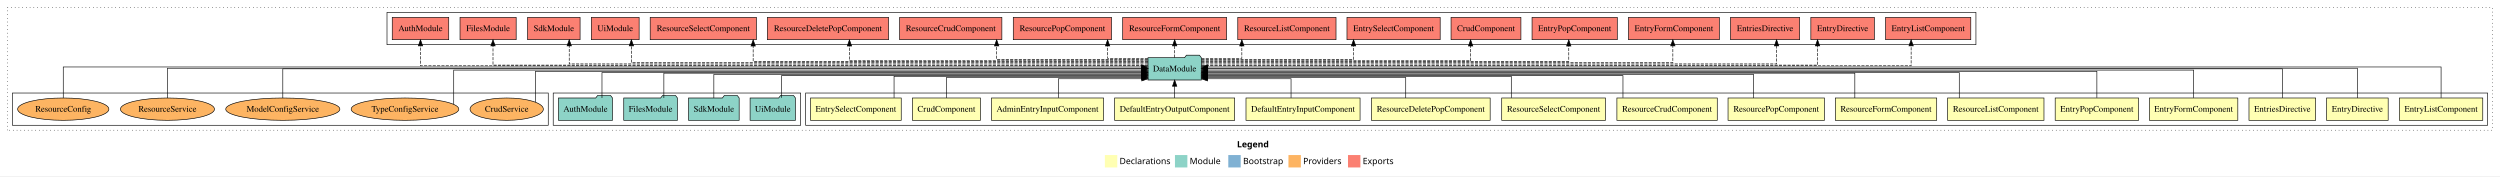
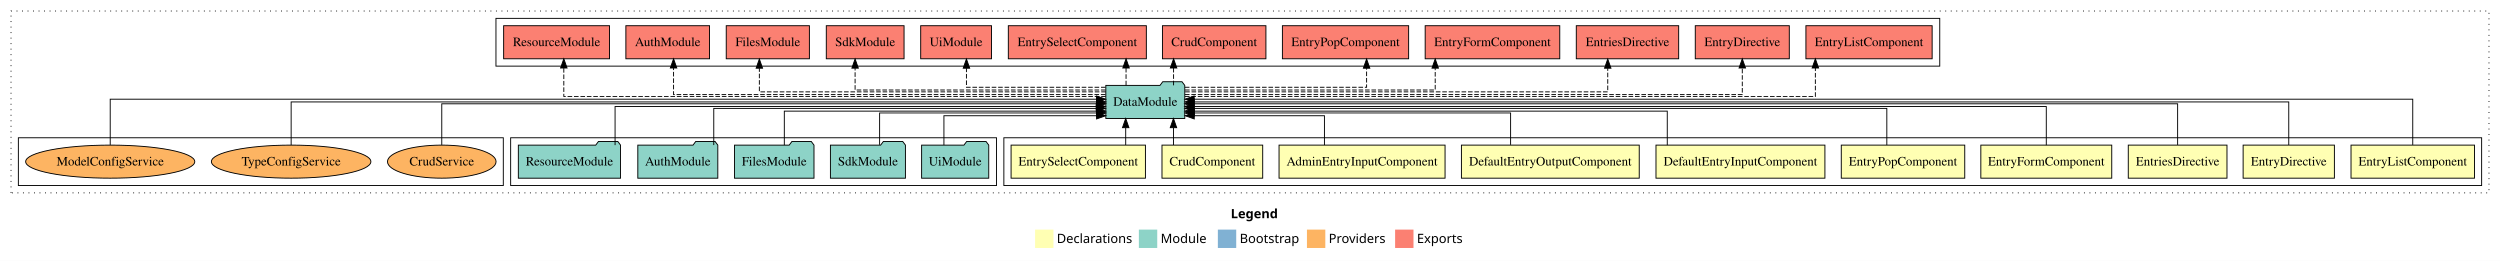
- <svg xmlns="http://www.w3.org/2000/svg" width="4031pt" height="284pt" viewBox="0.00 0.00 4031.00 284.00">
+ <svg xmlns="http://www.w3.org/2000/svg" width="2722pt" height="284pt" viewBox="0.00 0.00 2722.00 284.00">
  <g id="graph0" class="graph" transform="scale(1 1) rotate(0) translate(4 280)">
-     <polygon fill="#ffffff" stroke="transparent" points="-4,4 -4,-280 4027,-280 4027,4 -4,4" />
-     <text text-anchor="start" x="1990.509" y="-42.4" font-family="sans-serif" font-weight="bold" font-size="14.00" fill="#000000">Legend</text>
-     <polygon fill="#ffffb3" stroke="transparent" points="1777.5,-10 1777.5,-30 1797.5,-30 1797.5,-10 1777.5,-10" />
-     <text text-anchor="start" x="1801.129" y="-15.4" font-family="sans-serif" font-size="14.00" fill="#000000">  Declarations</text>
-     <polygon fill="#8dd3c7" stroke="transparent" points="1890.5,-10 1890.5,-30 1910.5,-30 1910.5,-10 1890.5,-10" />
-     <text text-anchor="start" x="1914.225" y="-15.4" font-family="sans-serif" font-size="14.00" fill="#000000">  Module</text>
-     <polygon fill="#80b1d3" stroke="transparent" points="1976.5,-10 1976.5,-30 1996.5,-30 1996.5,-10 1976.5,-10" />
-     <text text-anchor="start" x="2000.281" y="-15.4" font-family="sans-serif" font-size="14.00" fill="#000000">  Bootstrap</text>
-     <polygon fill="#fdb462" stroke="transparent" points="2073.5,-10 2073.5,-30 2093.5,-30 2093.5,-10 2073.5,-10" />
-     <text text-anchor="start" x="2097.173" y="-15.4" font-family="sans-serif" font-size="14.00" fill="#000000">  Providers</text>
-     <polygon fill="#fb8072" stroke="transparent" points="2169.5,-10 2169.5,-30 2189.5,-30 2189.5,-10 2169.5,-10" />
-     <text text-anchor="start" x="2193.226" y="-15.4" font-family="sans-serif" font-size="14.00" fill="#000000">  Exports</text>
+     <polygon fill="#ffffff" stroke="transparent" points="-4,4 -4,-280 2718,-280 2718,4 -4,4" />
+     <text text-anchor="start" x="1336.009" y="-42.4" font-family="sans-serif" font-weight="bold" font-size="14.00" fill="#000000">Legend</text>
+     <polygon fill="#ffffb3" stroke="transparent" points="1123,-10 1123,-30 1143,-30 1143,-10 1123,-10" />
+     <text text-anchor="start" x="1146.629" y="-15.4" font-family="sans-serif" font-size="14.00" fill="#000000">  Declarations</text>
+     <polygon fill="#8dd3c7" stroke="transparent" points="1236,-10 1236,-30 1256,-30 1256,-10 1236,-10" />
+     <text text-anchor="start" x="1259.725" y="-15.4" font-family="sans-serif" font-size="14.00" fill="#000000">  Module</text>
+     <polygon fill="#80b1d3" stroke="transparent" points="1322,-10 1322,-30 1342,-30 1342,-10 1322,-10" />
+     <text text-anchor="start" x="1345.781" y="-15.4" font-family="sans-serif" font-size="14.00" fill="#000000">  Bootstrap</text>
+     <polygon fill="#fdb462" stroke="transparent" points="1419,-10 1419,-30 1439,-30 1439,-10 1419,-10" />
+     <text text-anchor="start" x="1442.673" y="-15.4" font-family="sans-serif" font-size="14.00" fill="#000000">  Providers</text>
+     <polygon fill="#fb8072" stroke="transparent" points="1515,-10 1515,-30 1535,-30 1535,-10 1515,-10" />
+     <text text-anchor="start" x="1538.726" y="-15.4" font-family="sans-serif" font-size="14.00" fill="#000000">  Exports</text>
    <g id="clust1" class="cluster">
-       <polygon fill="none" stroke="#000000" stroke-dasharray="1,5" points="8,-70 8,-268 4015,-268 4015,-70 8,-70" />
+       <polygon fill="none" stroke="#000000" stroke-dasharray="1,5" points="8,-70 8,-268 2706,-268 2706,-70 8,-70" />
    </g>
    <g id="clust2" class="cluster">
-       <polygon fill="none" stroke="#000000" points="1295,-78 1295,-130 4007,-130 4007,-78 1295,-78" />
-     </g>
-     <g id="clust19" class="cluster">
-       <polygon fill="none" stroke="#000000" points="888,-78 888,-130 1287,-130 1287,-78 888,-78" />
-     </g>
-     <g id="clust20" class="cluster">
-       <polygon fill="none" stroke="#000000" points="620,-208 620,-260 3182,-260 3182,-208 620,-208" />
-     </g>
-     <g id="clust22" class="cluster">
-       <polygon fill="none" stroke="#000000" points="16,-78 16,-130 880,-130 880,-78 16,-78" />
+       <polygon fill="none" stroke="#000000" points="1089,-78 1089,-130 2698,-130 2698,-78 1089,-78" />
+     </g>
+     <g id="clust13" class="cluster">
+       <polygon fill="none" stroke="#000000" points="552,-78 552,-130 1081,-130 1081,-78 552,-78" />
+     </g>
+     <g id="clust14" class="cluster">
+       <polygon fill="none" stroke="#000000" points="536,-208 536,-260 2108,-260 2108,-208 536,-208" />
+     </g>
+     <g id="clust16" class="cluster">
+       <polygon fill="none" stroke="#000000" points="16,-78 16,-130 544,-130 544,-78 16,-78" />
    </g>
    <g id="node1" class="node">
-       <polygon fill="#ffffb3" stroke="#000000" points="3999.215,-122 3864.785,-122 3864.785,-86 3999.215,-86 3999.215,-122" />
-       <text text-anchor="middle" x="3932" y="-99.8" font-family="Times,serif" font-size="14.00" fill="#000000">EntryListComponent</text>
+       <polygon fill="#ffffb3" stroke="#000000" points="2690.215,-122 2555.785,-122 2555.785,-86 2690.215,-86 2690.215,-122" />
+       <text text-anchor="middle" x="2623" y="-99.8" font-family="Times,serif" font-size="14.00" fill="#000000">EntryListComponent</text>
+     </g>
+     <g id="node11" class="node">
+       <polygon fill="#8dd3c7" stroke="#000000" points="1285.976,-187 1282.976,-191 1261.976,-191 1258.976,-187 1200.024,-187 1200.024,-151 1285.976,-151 1285.976,-187" />
+       <text text-anchor="middle" x="1243" y="-164.8" font-family="Times,serif" font-size="14.00" fill="#000000">DataModule</text>
+     </g>
+     <g id="edge1" class="edge">
+       <path fill="none" stroke="#000000" d="M2623,-122.223C2623,-142.365 2623,-172 2623,-172 2623,-172 1296.196,-172 1296.196,-172" />
+       <polygon fill="#000000" stroke="#000000" points="1296.196,-168.5 1286.196,-172 1296.196,-175.5 1296.196,-168.5" />
+     </g>
+     <g id="node2" class="node">
+       <polygon fill="#ffffb3" stroke="#000000" points="2537.687,-122 2438.313,-122 2438.313,-86 2537.687,-86 2537.687,-122" />
+       <text text-anchor="middle" x="2488" y="-99.8" font-family="Times,serif" font-size="14.00" fill="#000000">EntryDirective</text>
+     </g>
+     <g id="edge2" class="edge">
+       <path fill="none" stroke="#000000" d="M2488,-122.106C2488,-141.339 2488,-169 2488,-169 2488,-169 1296.217,-169 1296.217,-169" />
+       <polygon fill="#000000" stroke="#000000" points="1296.217,-165.5 1286.217,-169 1296.217,-172.5 1296.217,-165.5" />
+     </g>
+     <g id="node3" class="node">
+       <polygon fill="#ffffb3" stroke="#000000" points="2420.737,-122 2313.263,-122 2313.263,-86 2420.737,-86 2420.737,-122" />
+       <text text-anchor="middle" x="2367" y="-99.8" font-family="Times,serif" font-size="14.00" fill="#000000">EntriesDirective</text>
+     </g>
+     <g id="edge3" class="edge">
+       <path fill="none" stroke="#000000" d="M2367,-122.222C2367,-140.828 2367,-167 2367,-167 2367,-167 1296.031,-167 1296.031,-167" />
+       <polygon fill="#000000" stroke="#000000" points="1296.031,-163.5 1286.031,-167 1296.031,-170.5 1296.031,-163.5" />
+     </g>
+     <g id="node4" class="node">
+       <polygon fill="#ffffb3" stroke="#000000" points="2295.27,-122 2152.73,-122 2152.73,-86 2295.27,-86 2295.27,-122" />
+       <text text-anchor="middle" x="2224" y="-99.8" font-family="Times,serif" font-size="14.00" fill="#000000">EntryFormComponent</text>
+     </g>
+     <g id="edge4" class="edge">
+       <path fill="none" stroke="#000000" d="M2224,-122.002C2224,-139.675 2224,-164 2224,-164 2224,-164 1296.1,-164 1296.1,-164" />
+       <polygon fill="#000000" stroke="#000000" points="1296.1,-160.5 1286.1,-164 1296.1,-167.5 1296.1,-160.5" />
+     </g>
+     <g id="node5" class="node">
+       <polygon fill="#ffffb3" stroke="#000000" points="2135.219,-122 2000.781,-122 2000.781,-86 2135.219,-86 2135.219,-122" />
+       <text text-anchor="middle" x="2068" y="-99.8" font-family="Times,serif" font-size="14.00" fill="#000000">EntryPopComponent</text>
+     </g>
+     <g id="edge5" class="edge">
+       <path fill="none" stroke="#000000" d="M2050.374,-122.034C2050.374,-139.06 2050.374,-162 2050.374,-162 2050.374,-162 1296.122,-162 1296.122,-162" />
+       <polygon fill="#000000" stroke="#000000" points="1296.122,-158.5 1286.122,-162 1296.122,-165.5 1296.122,-158.5" />
+     </g>
+     <g id="node6" class="node">
+       <polygon fill="#ffffb3" stroke="#000000" points="1982.965,-122 1799.035,-122 1799.035,-86 1982.965,-86 1982.965,-122" />
+       <text text-anchor="middle" x="1891" y="-99.8" font-family="Times,serif" font-size="14.00" fill="#000000">DefaultEntryInputComponent</text>
+     </g>
+     <g id="edge6" class="edge">
+       <path fill="none" stroke="#000000" d="M1811.318,-122.009C1811.318,-138.049 1811.318,-159 1811.318,-159 1811.318,-159 1296.183,-159 1296.183,-159" />
+       <polygon fill="#000000" stroke="#000000" points="1296.183,-155.5 1286.183,-159 1296.183,-162.5 1296.183,-155.5" />
+     </g>
+     <g id="node7" class="node">
+       <polygon fill="#ffffb3" stroke="#000000" points="1780.802,-122 1587.198,-122 1587.198,-86 1780.802,-86 1780.802,-122" />
+       <text text-anchor="middle" x="1684" y="-99.8" font-family="Times,serif" font-size="14.00" fill="#000000">DefaultEntryOutputComponent</text>
+     </g>
+     <g id="edge7" class="edge">
+       <path fill="none" stroke="#000000" d="M1640.742,-122.24C1640.742,-137.571 1640.742,-157 1640.742,-157 1640.742,-157 1296.322,-157 1296.322,-157" />
+       <polygon fill="#000000" stroke="#000000" points="1296.323,-153.5 1286.322,-157 1296.322,-160.5 1296.323,-153.5" />
+     </g>
+     <g id="node8" class="node">
+       <polygon fill="#ffffb3" stroke="#000000" points="1569.375,-122 1388.625,-122 1388.625,-86 1569.375,-86 1569.375,-122" />
+       <text text-anchor="middle" x="1479" y="-99.8" font-family="Times,serif" font-size="14.00" fill="#000000">AdminEntryInputComponent</text>
+     </g>
+     <g id="edge8" class="edge">
+       <path fill="none" stroke="#000000" d="M1438.047,-122.051C1438.047,-136.373 1438.047,-154 1438.047,-154 1438.047,-154 1296.287,-154 1296.287,-154" />
+       <polygon fill="#000000" stroke="#000000" points="1296.287,-150.5 1286.287,-154 1296.287,-157.5 1296.287,-150.5" />
+     </g>
+     <g id="node9" class="node">
+       <polygon fill="#ffffb3" stroke="#000000" points="1370.83,-122 1261.17,-122 1261.17,-86 1370.83,-86 1370.83,-122" />
+       <text text-anchor="middle" x="1316" y="-99.8" font-family="Times,serif" font-size="14.00" fill="#000000">CrudComponent</text>
+     </g>
+     <g id="edge9" class="edge">
+       <path fill="none" stroke="#000000" d="M1273.662,-122.106C1273.662,-122.106 1273.662,-140.991 1273.662,-140.991" />
+       <polygon fill="#000000" stroke="#000000" points="1270.162,-140.991 1273.662,-150.991 1277.162,-140.991 1270.162,-140.991" />
+     </g>
+     <g id="node10" class="node">
+       <polygon fill="#ffffb3" stroke="#000000" points="1243.144,-122 1096.856,-122 1096.856,-86 1243.144,-86 1243.144,-122" />
+       <text text-anchor="middle" x="1170" y="-99.8" font-family="Times,serif" font-size="14.00" fill="#000000">EntrySelectComponent</text>
+     </g>
+     <g id="edge10" class="edge">
+       <path fill="none" stroke="#000000" d="M1221.667,-122.106C1221.667,-122.106 1221.667,-140.991 1221.667,-140.991" />
+       <polygon fill="#000000" stroke="#000000" points="1218.167,-140.991 1221.667,-150.991 1225.167,-140.991 1218.167,-140.991" />
    </g>
    <g id="node17" class="node">
-       <polygon fill="#8dd3c7" stroke="#000000" points="1932.976,-187 1929.976,-191 1908.976,-191 1905.976,-187 1847.024,-187 1847.024,-151 1932.976,-151 1932.976,-187" />
-       <text text-anchor="middle" x="1890" y="-164.8" font-family="Times,serif" font-size="14.00" fill="#000000">DataModule</text>
-     </g>
-     <g id="edge1" class="edge">
-       <path fill="none" stroke="#000000" d="M3932,-122.223C3932,-142.365 3932,-172 3932,-172 3932,-172 1943.121,-172 1943.121,-172" />
-       <polygon fill="#000000" stroke="#000000" points="1943.121,-168.5 1933.121,-172 1943.121,-175.5 1943.121,-168.5" />
-     </g>
-     <g id="node2" class="node">
-       <polygon fill="#ffffb3" stroke="#000000" points="3846.687,-122 3747.313,-122 3747.313,-86 3846.687,-86 3846.687,-122" />
-       <text text-anchor="middle" x="3797" y="-99.8" font-family="Times,serif" font-size="14.00" fill="#000000">EntryDirective</text>
-     </g>
-     <g id="edge2" class="edge">
-       <path fill="none" stroke="#000000" d="M3797,-122.035C3797,-141.576 3797,-170 3797,-170 3797,-170 1943.413,-170 1943.413,-170" />
-       <polygon fill="#000000" stroke="#000000" points="1943.413,-166.5 1933.413,-170 1943.413,-173.5 1943.413,-166.5" />
-     </g>
-     <g id="node3" class="node">
-       <polygon fill="#ffffb3" stroke="#000000" points="3729.737,-122 3622.263,-122 3622.263,-86 3729.737,-86 3729.737,-122" />
-       <text text-anchor="middle" x="3676" y="-99.8" font-family="Times,serif" font-size="14.00" fill="#000000">EntriesDirective</text>
-     </g>
-     <g id="edge3" class="edge">
-       <path fill="none" stroke="#000000" d="M3676,-122.106C3676,-141.339 3676,-169 3676,-169 3676,-169 1943.264,-169 1943.264,-169" />
-       <polygon fill="#000000" stroke="#000000" points="1943.264,-165.5 1933.264,-169 1943.264,-172.5 1943.264,-165.5" />
-     </g>
-     <g id="node4" class="node">
-       <polygon fill="#ffffb3" stroke="#000000" points="3604.27,-122 3461.73,-122 3461.73,-86 3604.27,-86 3604.27,-122" />
-       <text text-anchor="middle" x="3533" y="-99.8" font-family="Times,serif" font-size="14.00" fill="#000000">EntryFormComponent</text>
-     </g>
-     <g id="edge4" class="edge">
-       <path fill="none" stroke="#000000" d="M3533,-122.222C3533,-140.828 3533,-167 3533,-167 3533,-167 1943.102,-167 1943.102,-167" />
-       <polygon fill="#000000" stroke="#000000" points="1943.102,-163.5 1933.102,-167 1943.102,-170.5 1943.102,-163.5" />
-     </g>
-     <g id="node5" class="node">
-       <polygon fill="#ffffb3" stroke="#000000" points="3444.219,-122 3309.781,-122 3309.781,-86 3444.219,-86 3444.219,-122" />
-       <text text-anchor="middle" x="3377" y="-99.8" font-family="Times,serif" font-size="14.00" fill="#000000">EntryPopComponent</text>
-     </g>
-     <g id="edge5" class="edge">
-       <path fill="none" stroke="#000000" d="M3377,-122.302C3377,-140.27 3377,-165 3377,-165 3377,-165 1943.298,-165 1943.298,-165" />
-       <polygon fill="#000000" stroke="#000000" points="1943.298,-161.5 1933.298,-165 1943.298,-168.5 1943.298,-161.5" />
-     </g>
-     <g id="node6" class="node">
-       <polygon fill="#ffffb3" stroke="#000000" points="3291.697,-122 3136.303,-122 3136.303,-86 3291.697,-86 3291.697,-122" />
-       <text text-anchor="middle" x="3214" y="-99.8" font-family="Times,serif" font-size="14.00" fill="#000000">ResourceListComponent</text>
-     </g>
-     <g id="edge6" class="edge">
-       <path fill="none" stroke="#000000" d="M3155.13,-122.022C3155.13,-139.373 3155.13,-163 3155.13,-163 3155.13,-163 1943.183,-163 1943.183,-163" />
-       <polygon fill="#000000" stroke="#000000" points="1943.183,-159.5 1933.183,-163 1943.183,-166.5 1943.183,-159.5" />
-     </g>
-     <g id="node7" class="node">
-       <polygon fill="#ffffb3" stroke="#000000" points="3118.752,-122 2955.248,-122 2955.248,-86 3118.752,-86 3118.752,-122" />
-       <text text-anchor="middle" x="3037" y="-99.8" font-family="Times,serif" font-size="14.00" fill="#000000">ResourceFormComponent</text>
-     </g>
-     <g id="edge7" class="edge">
-       <path fill="none" stroke="#000000" d="M2986.734,-122.034C2986.734,-139.06 2986.734,-162 2986.734,-162 2986.734,-162 1942.993,-162 1942.993,-162" />
-       <polygon fill="#000000" stroke="#000000" points="1942.993,-158.5 1932.993,-162 1942.993,-165.5 1942.993,-158.5" />
-     </g>
-     <g id="node8" class="node">
-       <polygon fill="#ffffb3" stroke="#000000" points="2937.701,-122 2782.299,-122 2782.299,-86 2937.701,-86 2937.701,-122" />
-       <text text-anchor="middle" x="2860" y="-99.8" font-family="Times,serif" font-size="14.00" fill="#000000">ResourcePopComponent</text>
-     </g>
-     <g id="edge8" class="edge">
-       <path fill="none" stroke="#000000" d="M2823.461,-122.027C2823.461,-138.398 2823.461,-160 2823.461,-160 2823.461,-160 1943.151,-160 1943.151,-160" />
-       <polygon fill="#000000" stroke="#000000" points="1943.151,-156.5 1933.151,-160 1943.151,-163.5 1943.151,-156.5" />
-     </g>
-     <g id="node9" class="node">
-       <polygon fill="#ffffb3" stroke="#000000" points="2764.916,-122 2603.084,-122 2603.084,-86 2764.916,-86 2764.916,-122" />
-       <text text-anchor="middle" x="2684" y="-99.8" font-family="Times,serif" font-size="14.00" fill="#000000">ResourceCrudComponent</text>
-     </g>
-     <g id="edge9" class="edge">
-       <path fill="none" stroke="#000000" d="M2612.862,-122.282C2612.862,-137.948 2612.862,-158 2612.862,-158 2612.862,-158 1943.053,-158 1943.053,-158" />
-       <polygon fill="#000000" stroke="#000000" points="1943.054,-154.5 1933.053,-158 1943.053,-161.5 1943.054,-154.5" />
-     </g>
-     <g id="node10" class="node">
-       <polygon fill="#ffffb3" stroke="#000000" points="2584.626,-122 2417.374,-122 2417.374,-86 2584.626,-86 2584.626,-122" />
-       <text text-anchor="middle" x="2501" y="-99.8" font-family="Times,serif" font-size="14.00" fill="#000000">ResourceSelectComponent</text>
-     </g>
-     <g id="edge10" class="edge">
-       <path fill="none" stroke="#000000" d="M2432.801,-122.24C2432.801,-137.571 2432.801,-157 2432.801,-157 2432.801,-157 1943.046,-157 1943.046,-157" />
-       <polygon fill="#000000" stroke="#000000" points="1943.046,-153.5 1933.046,-157 1943.046,-160.5 1943.046,-153.5" />
-     </g>
-     <g id="node11" class="node">
-       <polygon fill="#ffffb3" stroke="#000000" points="2398.732,-122 2207.268,-122 2207.268,-86 2398.732,-86 2398.732,-122" />
-       <text text-anchor="middle" x="2303" y="-99.8" font-family="Times,serif" font-size="14.00" fill="#000000">ResourceDeletePopComponent</text>
+       <polygon fill="#fb8072" stroke="#000000" points="2099.715,-252 1962.285,-252 1962.285,-216 2099.715,-216 2099.715,-252" />
+       <text text-anchor="middle" x="2031" y="-229.8" font-family="Times,serif" font-size="14.00" fill="#000000">EntryListComponent </text>
+     </g>
+     <g id="edge16" class="edge">
+       <path fill="none" stroke="#000000" stroke-dasharray="5,2" d="M1286.183,-175C1442.907,-175 1972.563,-175 1972.563,-175 1972.563,-175 1972.563,-205.977 1972.563,-205.977" />
+       <polygon fill="#000000" stroke="#000000" points="1969.063,-205.977 1972.563,-215.977 1976.063,-205.977 1969.063,-205.977" />
+     </g>
+     <g id="node18" class="node">
+       <polygon fill="#fb8072" stroke="#000000" points="1944.187,-252 1841.813,-252 1841.813,-216 1944.187,-216 1944.187,-252" />
+       <text text-anchor="middle" x="1893" y="-229.8" font-family="Times,serif" font-size="14.00" fill="#000000">EntryDirective </text>
+     </g>
+     <g id="edge17" class="edge">
+       <path fill="none" stroke="#000000" stroke-dasharray="5,2" d="M1286.152,-177C1431.326,-177 1893,-177 1893,-177 1893,-177 1893,-205.965 1893,-205.965" />
+       <polygon fill="#000000" stroke="#000000" points="1889.5,-205.965 1893,-215.965 1896.5,-205.965 1889.5,-205.965" />
+     </g>
+     <g id="node19" class="node">
+       <polygon fill="#fb8072" stroke="#000000" points="1823.737,-252 1712.263,-252 1712.263,-216 1823.737,-216 1823.737,-252" />
+       <text text-anchor="middle" x="1768" y="-229.8" font-family="Times,serif" font-size="14.00" fill="#000000">EntriesDirective </text>
+     </g>
+     <g id="edge18" class="edge">
+       <path fill="none" stroke="#000000" stroke-dasharray="5,2" d="M1286.365,-180C1408.5,-180 1746.516,-180 1746.516,-180 1746.516,-180 1746.516,-205.718 1746.516,-205.718" />
+       <polygon fill="#000000" stroke="#000000" points="1743.016,-205.718 1746.516,-215.718 1750.016,-205.718 1743.016,-205.718" />
+     </g>
+     <g id="node20" class="node">
+       <polygon fill="#fb8072" stroke="#000000" points="1694.27,-252 1547.73,-252 1547.73,-216 1694.27,-216 1694.27,-252" />
+       <text text-anchor="middle" x="1621" y="-229.8" font-family="Times,serif" font-size="14.00" fill="#000000">EntryFormComponent </text>
+     </g>
+     <g id="edge19" class="edge">
+       <path fill="none" stroke="#000000" stroke-dasharray="5,2" d="M1286.228,-182C1372.677,-182 1558.651,-182 1558.651,-182 1558.651,-182 1558.651,-205.813 1558.651,-205.813" />
+       <polygon fill="#000000" stroke="#000000" points="1555.151,-205.813 1558.651,-215.813 1562.151,-205.813 1555.151,-205.813" />
+     </g>
+     <g id="node21" class="node">
+       <polygon fill="#fb8072" stroke="#000000" points="1529.719,-252 1392.281,-252 1392.281,-216 1529.719,-216 1529.719,-252" />
+       <text text-anchor="middle" x="1461" y="-229.8" font-family="Times,serif" font-size="14.00" fill="#000000">EntryPopComponent </text>
+     </g>
+     <g id="edge20" class="edge">
+       <path fill="none" stroke="#000000" stroke-dasharray="5,2" d="M1286.078,-185C1355.384,-185 1483.953,-185 1483.953,-185 1483.953,-185 1483.953,-205.754 1483.953,-205.754" />
+       <polygon fill="#000000" stroke="#000000" points="1480.453,-205.754 1483.953,-215.754 1487.453,-205.754 1480.453,-205.754" />
+     </g>
+     <g id="node22" class="node">
+       <polygon fill="#fb8072" stroke="#000000" points="1374.33,-252 1261.67,-252 1261.67,-216 1374.33,-216 1374.33,-252" />
+       <text text-anchor="middle" x="1318" y="-229.8" font-family="Times,serif" font-size="14.00" fill="#000000">CrudComponent </text>
+     </g>
+     <g id="edge21" class="edge">
+       <path fill="none" stroke="#000000" stroke-dasharray="5,2" d="M1273.787,-187.106C1273.787,-187.106 1273.787,-205.991 1273.787,-205.991" />
+       <polygon fill="#000000" stroke="#000000" points="1270.287,-205.991 1273.787,-215.991 1277.287,-205.991 1270.287,-205.991" />
+     </g>
+     <g id="node23" class="node">
+       <polygon fill="#fb8072" stroke="#000000" points="1244.144,-252 1093.856,-252 1093.856,-216 1244.144,-216 1244.144,-252" />
+       <text text-anchor="middle" x="1169" y="-229.8" font-family="Times,serif" font-size="14.00" fill="#000000">EntrySelectComponent </text>
+     </g>
+     <g id="edge22" class="edge">
+       <path fill="none" stroke="#000000" stroke-dasharray="5,2" d="M1222.042,-187.106C1222.042,-187.106 1222.042,-205.991 1222.042,-205.991" />
+       <polygon fill="#000000" stroke="#000000" points="1218.542,-205.991 1222.042,-215.991 1225.542,-205.991 1218.542,-205.991" />
+     </g>
+     <g id="node24" class="node">
+       <polygon fill="#fb8072" stroke="#000000" points="1075.547,-252 998.453,-252 998.453,-216 1075.547,-216 1075.547,-252" />
+       <text text-anchor="middle" x="1037" y="-229.8" font-family="Times,serif" font-size="14.00" fill="#000000">UiModule </text>
+     </g>
+     <g id="edge23" class="edge">
+       <path fill="none" stroke="#000000" stroke-dasharray="5,2" d="M1199.78,-185C1142.408,-185 1048.258,-185 1048.258,-185 1048.258,-185 1048.258,-205.754 1048.258,-205.754" />
+       <polygon fill="#000000" stroke="#000000" points="1044.758,-205.754 1048.258,-215.754 1051.758,-205.754 1044.758,-205.754" />
+     </g>
+     <g id="node25" class="node">
+       <polygon fill="#fb8072" stroke="#000000" points="980.333,-252 895.667,-252 895.667,-216 980.333,-216 980.333,-252" />
+       <text text-anchor="middle" x="938" y="-229.8" font-family="Times,serif" font-size="14.00" fill="#000000">SdkModule </text>
+     </g>
+     <g id="edge24" class="edge">
+       <path fill="none" stroke="#000000" stroke-dasharray="5,2" d="M1199.728,-182C1113.191,-182 927.028,-182 927.028,-182 927.028,-182 927.028,-205.813 927.028,-205.813" />
+       <polygon fill="#000000" stroke="#000000" points="923.528,-205.813 927.028,-215.813 930.528,-205.813 923.528,-205.813" />
+     </g>
+     <g id="node26" class="node">
+       <polygon fill="#fb8072" stroke="#000000" points="877.273,-252 786.727,-252 786.727,-216 877.273,-216 877.273,-252" />
+       <text text-anchor="middle" x="832" y="-229.8" font-family="Times,serif" font-size="14.00" fill="#000000">FilesModule </text>
+     </g>
+     <g id="edge25" class="edge">
+       <path fill="none" stroke="#000000" stroke-dasharray="5,2" d="M1200.005,-180C1092.907,-180 822.788,-180 822.788,-180 822.788,-180 822.788,-205.718 822.788,-205.718" />
+       <polygon fill="#000000" stroke="#000000" points="819.288,-205.718 822.788,-215.718 826.288,-205.718 819.288,-205.718" />
+     </g>
+     <g id="node27" class="node">
+       <polygon fill="#fb8072" stroke="#000000" points="768.547,-252 677.453,-252 677.453,-216 768.547,-216 768.547,-252" />
+       <text text-anchor="middle" x="723" y="-229.8" font-family="Times,serif" font-size="14.00" fill="#000000">AuthModule </text>
+     </g>
+     <g id="edge26" class="edge">
+       <path fill="none" stroke="#000000" stroke-dasharray="5,2" d="M1199.651,-177C1075.823,-177 729.375,-177 729.375,-177 729.375,-177 729.375,-205.965 729.375,-205.965" />
+       <polygon fill="#000000" stroke="#000000" points="725.875,-205.965 729.375,-215.965 732.875,-205.965 725.875,-205.965" />
+     </g>
+     <g id="node28" class="node">
+       <polygon fill="#fb8072" stroke="#000000" points="659.635,-252 544.365,-252 544.365,-216 659.635,-216 659.635,-252" />
+       <text text-anchor="middle" x="602" y="-229.8" font-family="Times,serif" font-size="14.00" fill="#000000">ResourceModule </text>
+     </g>
+     <g id="edge27" class="edge">
+       <path fill="none" stroke="#000000" stroke-dasharray="5,2" d="M1199.98,-175C1057.481,-175 609.875,-175 609.875,-175 609.875,-175 609.875,-205.977 609.875,-205.977" />
+       <polygon fill="#000000" stroke="#000000" points="606.375,-205.977 609.875,-215.977 613.375,-205.977 606.375,-205.977" />
+     </g>
+     <g id="node12" class="node">
+       <polygon fill="#8dd3c7" stroke="#000000" points="1072.548,-122 1069.548,-126 1048.548,-126 1045.548,-122 999.452,-122 999.452,-86 1072.548,-86 1072.548,-122" />
+       <text text-anchor="middle" x="1036" y="-99.8" font-family="Times,serif" font-size="14.00" fill="#000000">UiModule</text>
    </g>
    <g id="edge11" class="edge">
-       <path fill="none" stroke="#000000" d="M2262.603,-122.124C2262.603,-136.783 2262.603,-155 2262.603,-155 2262.603,-155 1943.106,-155 1943.106,-155" />
-       <polygon fill="#000000" stroke="#000000" points="1943.106,-151.5 1933.106,-155 1943.106,-158.5 1943.106,-151.5" />
-     </g>
-     <g id="node12" class="node">
-       <polygon fill="#ffffb3" stroke="#000000" points="2188.965,-122 2005.035,-122 2005.035,-86 2188.965,-86 2188.965,-122" />
-       <text text-anchor="middle" x="2097" y="-99.8" font-family="Times,serif" font-size="14.00" fill="#000000">DefaultEntryInputComponent</text>
+       <path fill="none" stroke="#000000" d="M1023.742,-122.051C1023.742,-136.373 1023.742,-154 1023.742,-154 1023.742,-154 1189.943,-154 1189.943,-154" />
+       <polygon fill="#000000" stroke="#000000" points="1189.943,-157.5 1199.943,-154 1189.943,-150.5 1189.943,-157.5" />
+     </g>
+     <g id="node13" class="node">
+       <polygon fill="#8dd3c7" stroke="#000000" points="981.833,-122 978.833,-126 957.833,-126 954.833,-122 900.167,-122 900.167,-86 981.833,-86 981.833,-122" />
+       <text text-anchor="middle" x="941" y="-99.8" font-family="Times,serif" font-size="14.00" fill="#000000">SdkModule</text>
    </g>
    <g id="edge12" class="edge">
-       <path fill="none" stroke="#000000" d="M2077.683,-122.246C2077.683,-136.177 2077.683,-153 2077.683,-153 2077.683,-153 1943.058,-153 1943.058,-153" />
-       <polygon fill="#000000" stroke="#000000" points="1943.058,-149.5 1933.058,-153 1943.058,-156.5 1943.058,-149.5" />
-     </g>
-     <g id="node13" class="node">
-       <polygon fill="#ffffb3" stroke="#000000" points="1986.802,-122 1793.198,-122 1793.198,-86 1986.802,-86 1986.802,-122" />
-       <text text-anchor="middle" x="1890" y="-99.8" font-family="Times,serif" font-size="14.00" fill="#000000">DefaultEntryOutputComponent</text>
+       <path fill="none" stroke="#000000" d="M953.722,-122.24C953.722,-137.571 953.722,-157 953.722,-157 953.722,-157 1190.005,-157 1190.005,-157" />
+       <polygon fill="#000000" stroke="#000000" points="1190.005,-160.5 1200.005,-157 1190.005,-153.5 1190.005,-160.5" />
+     </g>
+     <g id="node14" class="node">
+       <polygon fill="#8dd3c7" stroke="#000000" points="882.273,-122 879.273,-126 858.273,-126 855.273,-122 795.727,-122 795.727,-86 882.273,-86 882.273,-122" />
+       <text text-anchor="middle" x="839" y="-99.8" font-family="Times,serif" font-size="14.00" fill="#000000">FilesModule</text>
    </g>
    <g id="edge13" class="edge">
-       <path fill="none" stroke="#000000" d="M1890,-122.106C1890,-122.106 1890,-140.991 1890,-140.991" />
-       <polygon fill="#000000" stroke="#000000" points="1886.5,-140.991 1890,-150.991 1893.5,-140.991 1886.5,-140.991" />
-     </g>
-     <g id="node14" class="node">
-       <polygon fill="#ffffb3" stroke="#000000" points="1775.375,-122 1594.625,-122 1594.625,-86 1775.375,-86 1775.375,-122" />
-       <text text-anchor="middle" x="1685" y="-99.8" font-family="Times,serif" font-size="14.00" fill="#000000">AdminEntryInputComponent</text>
+       <path fill="none" stroke="#000000" d="M849.962,-122.009C849.962,-138.049 849.962,-159 849.962,-159 849.962,-159 1189.814,-159 1189.814,-159" />
+       <polygon fill="#000000" stroke="#000000" points="1189.814,-162.5 1199.814,-159 1189.814,-155.5 1189.814,-162.5" />
+     </g>
+     <g id="node15" class="node">
+       <polygon fill="#8dd3c7" stroke="#000000" points="777.548,-122 774.548,-126 753.548,-126 750.548,-122 690.452,-122 690.452,-86 777.548,-86 777.548,-122" />
+       <text text-anchor="middle" x="734" y="-99.8" font-family="Times,serif" font-size="14.00" fill="#000000">AuthModule</text>
    </g>
    <g id="edge14" class="edge">
-       <path fill="none" stroke="#000000" d="M1702.544,-122.246C1702.544,-136.177 1702.544,-153 1702.544,-153 1702.544,-153 1836.994,-153 1836.994,-153" />
-       <polygon fill="#000000" stroke="#000000" points="1836.994,-156.5 1846.994,-153 1836.994,-149.5 1836.994,-156.5" />
-     </g>
-     <g id="node15" class="node">
-       <polygon fill="#ffffb3" stroke="#000000" points="1576.83,-122 1467.17,-122 1467.17,-86 1576.83,-86 1576.83,-122" />
-       <text text-anchor="middle" x="1522" y="-99.8" font-family="Times,serif" font-size="14.00" fill="#000000">CrudComponent</text>
+       <path fill="none" stroke="#000000" d="M773.149,-122.034C773.149,-139.06 773.149,-162 773.149,-162 773.149,-162 1189.64,-162 1189.64,-162" />
+       <polygon fill="#000000" stroke="#000000" points="1189.64,-165.5 1199.64,-162 1189.64,-158.5 1189.64,-165.5" />
+     </g>
+     <g id="node16" class="node">
+       <polygon fill="#8dd3c7" stroke="#000000" points="671.636,-122 668.636,-126 647.636,-126 644.636,-122 560.364,-122 560.364,-86 671.636,-86 671.636,-122" />
+       <text text-anchor="middle" x="616" y="-99.8" font-family="Times,serif" font-size="14.00" fill="#000000">ResourceModule</text>
    </g>
    <g id="edge15" class="edge">
-       <path fill="none" stroke="#000000" d="M1522,-122.124C1522,-136.783 1522,-155 1522,-155 1522,-155 1836.704,-155 1836.704,-155" />
-       <polygon fill="#000000" stroke="#000000" points="1836.704,-158.5 1846.704,-155 1836.704,-151.5 1836.704,-158.5" />
-     </g>
-     <g id="node16" class="node">
-       <polygon fill="#ffffb3" stroke="#000000" points="1449.144,-122 1302.856,-122 1302.856,-86 1449.144,-86 1449.144,-122" />
-       <text text-anchor="middle" x="1376" y="-99.8" font-family="Times,serif" font-size="14.00" fill="#000000">EntrySelectComponent</text>
-     </g>
-     <g id="edge16" class="edge">
-       <path fill="none" stroke="#000000" d="M1437.579,-122.24C1437.579,-137.571 1437.579,-157 1437.579,-157 1437.579,-157 1836.62,-157 1836.62,-157" />
-       <polygon fill="#000000" stroke="#000000" points="1836.62,-160.5 1846.62,-157 1836.62,-153.5 1836.62,-160.5" />
-     </g>
-     <g id="node22" class="node">
-       <polygon fill="#fb8072" stroke="#000000" points="3173.715,-252 3036.285,-252 3036.285,-216 3173.715,-216 3173.715,-252" />
-       <text text-anchor="middle" x="3105" y="-229.8" font-family="Times,serif" font-size="14.00" fill="#000000">EntryListComponent </text>
-     </g>
-     <g id="edge21" class="edge">
-       <path fill="none" stroke="#000000" stroke-dasharray="5,2" d="M1933.318,-174C2146.889,-174 3077.509,-174 3077.509,-174 3077.509,-174 3077.509,-205.998 3077.509,-205.998" />
-       <polygon fill="#000000" stroke="#000000" points="3074.009,-205.998 3077.509,-215.998 3081.009,-205.998 3074.009,-205.998" />
-     </g>
-     <g id="node23" class="node">
-       <polygon fill="#fb8072" stroke="#000000" points="3018.187,-252 2915.813,-252 2915.813,-216 3018.187,-216 3018.187,-252" />
-       <text text-anchor="middle" x="2967" y="-229.8" font-family="Times,serif" font-size="14.00" fill="#000000">EntryDirective </text>
-     </g>
-     <g id="edge22" class="edge">
-       <path fill="none" stroke="#000000" stroke-dasharray="5,2" d="M1933.223,-175C2129.413,-175 2926.628,-175 2926.628,-175 2926.628,-175 2926.628,-205.977 2926.628,-205.977" />
-       <polygon fill="#000000" stroke="#000000" points="2923.129,-205.977 2926.628,-215.977 2930.129,-205.977 2923.129,-205.977" />
-     </g>
-     <g id="node24" class="node">
-       <polygon fill="#fb8072" stroke="#000000" points="2897.737,-252 2786.263,-252 2786.263,-216 2897.737,-216 2897.737,-252" />
-       <text text-anchor="middle" x="2842" y="-229.8" font-family="Times,serif" font-size="14.00" fill="#000000">EntriesDirective </text>
-     </g>
-     <g id="edge23" class="edge">
-       <path fill="none" stroke="#000000" stroke-dasharray="5,2" d="M1933.271,-177C2121.611,-177 2860.539,-177 2860.539,-177 2860.539,-177 2860.539,-205.965 2860.539,-205.965" />
-       <polygon fill="#000000" stroke="#000000" points="2857.039,-205.965 2860.539,-215.965 2864.039,-205.965 2857.039,-205.965" />
-     </g>
-     <g id="node25" class="node">
-       <polygon fill="#fb8072" stroke="#000000" points="2768.27,-252 2621.73,-252 2621.73,-216 2768.27,-216 2768.27,-252" />
-       <text text-anchor="middle" x="2695" y="-229.8" font-family="Times,serif" font-size="14.00" fill="#000000">EntryFormComponent </text>
-     </g>
-     <g id="edge24" class="edge">
-       <path fill="none" stroke="#000000" stroke-dasharray="5,2" d="M1933.188,-179C2100.039,-179 2693.286,-179 2693.286,-179 2693.286,-179 2693.286,-205.991 2693.286,-205.991" />
-       <polygon fill="#000000" stroke="#000000" points="2689.786,-205.991 2693.286,-215.991 2696.786,-205.991 2689.786,-205.991" />
-     </g>
-     <g id="node26" class="node">
-       <polygon fill="#fb8072" stroke="#000000" points="2603.719,-252 2466.281,-252 2466.281,-216 2603.719,-216 2603.719,-252" />
-       <text text-anchor="middle" x="2535" y="-229.8" font-family="Times,serif" font-size="14.00" fill="#000000">EntryPopComponent </text>
-     </g>
-     <g id="edge25" class="edge">
-       <path fill="none" stroke="#000000" stroke-dasharray="5,2" d="M1933.179,-181C2076.208,-181 2525.477,-181 2525.477,-181 2525.477,-181 2525.477,-205.76 2525.477,-205.76" />
-       <polygon fill="#000000" stroke="#000000" points="2521.977,-205.76 2525.477,-215.76 2528.977,-205.76 2521.977,-205.76" />
-     </g>
-     <g id="node27" class="node">
-       <polygon fill="#fb8072" stroke="#000000" points="2448.33,-252 2335.67,-252 2335.67,-216 2448.33,-216 2448.33,-252" />
-       <text text-anchor="middle" x="2392" y="-229.8" font-family="Times,serif" font-size="14.00" fill="#000000">CrudComponent </text>
-     </g>
-     <g id="edge26" class="edge">
-       <path fill="none" stroke="#000000" stroke-dasharray="5,2" d="M1933.192,-182C2050.666,-182 2367.226,-182 2367.226,-182 2367.226,-182 2367.226,-205.813 2367.226,-205.813" />
-       <polygon fill="#000000" stroke="#000000" points="2363.726,-205.813 2367.226,-215.813 2370.726,-205.813 2363.726,-205.813" />
-     </g>
-     <g id="node28" class="node">
-       <polygon fill="#fb8072" stroke="#000000" points="2318.144,-252 2167.856,-252 2167.856,-216 2318.144,-216 2318.144,-252" />
-       <text text-anchor="middle" x="2243" y="-229.8" font-family="Times,serif" font-size="14.00" fill="#000000">EntrySelectComponent </text>
-     </g>
-     <g id="edge27" class="edge">
-       <path fill="none" stroke="#000000" stroke-dasharray="5,2" d="M1933.185,-184C2013.654,-184 2178.455,-184 2178.455,-184 2178.455,-184 2178.455,-205.949 2178.455,-205.949" />
-       <polygon fill="#000000" stroke="#000000" points="2174.955,-205.949 2178.455,-215.949 2181.955,-205.949 2174.955,-205.949" />
+       <path fill="none" stroke="#000000" d="M665.693,-122.002C665.693,-139.675 665.693,-164 665.693,-164 665.693,-164 1189.608,-164 1189.608,-164" />
+       <polygon fill="#000000" stroke="#000000" points="1189.608,-167.5 1199.608,-164 1189.608,-160.5 1189.608,-167.5" />
    </g>
    <g id="node29" class="node">
-       <polygon fill="#fb8072" stroke="#000000" points="2150.197,-252 1991.803,-252 1991.803,-216 2150.197,-216 2150.197,-252" />
-       <text text-anchor="middle" x="2071" y="-229.8" font-family="Times,serif" font-size="14.00" fill="#000000">ResourceListComponent </text>
+       <ellipse fill="#fdb462" stroke="#000000" cx="477" cy="-104" rx="59.108" ry="18" />
+       <text text-anchor="middle" x="477" y="-99.8" font-family="Times,serif" font-size="14.00" fill="#000000">CrudService</text>
    </g>
    <g id="edge28" class="edge">
-       <path fill="none" stroke="#000000" stroke-dasharray="5,2" d="M1933.128,-186C1963.339,-186 1998.335,-186 1998.335,-186 1998.335,-186 1998.335,-205.853 1998.335,-205.853" />
-       <polygon fill="#000000" stroke="#000000" points="1994.835,-205.853 1998.335,-215.853 2001.835,-205.853 1994.835,-205.853" />
+       <path fill="none" stroke="#000000" d="M477,-122.222C477,-140.828 477,-167 477,-167 477,-167 1189.899,-167 1189.899,-167" />
+       <polygon fill="#000000" stroke="#000000" points="1189.899,-170.5 1199.899,-167 1189.899,-163.5 1189.899,-170.5" />
    </g>
    <g id="node30" class="node">
-       <polygon fill="#fb8072" stroke="#000000" points="1973.752,-252 1806.248,-252 1806.248,-216 1973.752,-216 1973.752,-252" />
-       <text text-anchor="middle" x="1890" y="-229.8" font-family="Times,serif" font-size="14.00" fill="#000000">ResourceFormComponent </text>
+       <ellipse fill="#fdb462" stroke="#000000" cx="313" cy="-104" rx="86.818" ry="18" />
+       <text text-anchor="middle" x="313" y="-99.8" font-family="Times,serif" font-size="14.00" fill="#000000">TypeConfigService</text>
    </g>
    <g id="edge29" class="edge">
-       <path fill="none" stroke="#000000" stroke-dasharray="5,2" d="M1890,-187.106C1890,-187.106 1890,-205.991 1890,-205.991" />
-       <polygon fill="#000000" stroke="#000000" points="1886.5,-205.991 1890,-215.991 1893.5,-205.991 1886.5,-205.991" />
+       <path fill="none" stroke="#000000" d="M313,-122.106C313,-141.339 313,-169 313,-169 313,-169 1190.009,-169 1190.009,-169" />
+       <polygon fill="#000000" stroke="#000000" points="1190.009,-172.5 1200.009,-169 1190.009,-165.5 1190.009,-172.5" />
    </g>
    <g id="node31" class="node">
-       <polygon fill="#fb8072" stroke="#000000" points="1788.201,-252 1629.799,-252 1629.799,-216 1788.201,-216 1788.201,-252" />
-       <text text-anchor="middle" x="1709" y="-229.8" font-family="Times,serif" font-size="14.00" fill="#000000">ResourcePopComponent </text>
+       <ellipse fill="#fdb462" stroke="#000000" cx="116" cy="-104" rx="92.055" ry="18" />
+       <text text-anchor="middle" x="116" y="-99.8" font-family="Times,serif" font-size="14.00" fill="#000000">ModelConfigService</text>
    </g>
    <g id="edge30" class="edge">
-       <path fill="none" stroke="#000000" stroke-dasharray="5,2" d="M1846.963,-186C1816.816,-186 1781.894,-186 1781.894,-186 1781.894,-186 1781.894,-205.853 1781.894,-205.853" />
-       <polygon fill="#000000" stroke="#000000" points="1778.394,-205.853 1781.894,-215.853 1785.394,-205.853 1778.394,-205.853" />
-     </g>
-     <g id="node32" class="node">
-       <polygon fill="#fb8072" stroke="#000000" points="1611.415,-252 1446.585,-252 1446.585,-216 1611.415,-216 1611.415,-252" />
-       <text text-anchor="middle" x="1529" y="-229.8" font-family="Times,serif" font-size="14.00" fill="#000000">ResourceCrudComponent </text>
-     </g>
-     <g id="edge31" class="edge">
-       <path fill="none" stroke="#000000" stroke-dasharray="5,2" d="M1846.724,-184C1766.551,-184 1603.01,-184 1603.01,-184 1603.01,-184 1603.01,-205.949 1603.01,-205.949" />
-       <polygon fill="#000000" stroke="#000000" points="1599.51,-205.949 1603.01,-215.949 1606.51,-205.949 1599.51,-205.949" />
-     </g>
-     <g id="node33" class="node">
-       <polygon fill="#fb8072" stroke="#000000" points="1428.732,-252 1233.268,-252 1233.268,-216 1428.732,-216 1428.732,-252" />
-       <text text-anchor="middle" x="1331" y="-229.8" font-family="Times,serif" font-size="14.00" fill="#000000">ResourceDeletePopComponent </text>
-     </g>
-     <g id="edge32" class="edge">
-       <path fill="none" stroke="#000000" stroke-dasharray="5,2" d="M1846.644,-182C1721.016,-182 1365.647,-182 1365.647,-182 1365.647,-182 1365.647,-205.813 1365.647,-205.813" />
-       <polygon fill="#000000" stroke="#000000" points="1362.147,-205.813 1365.647,-215.813 1369.147,-205.813 1362.147,-205.813" />
-     </g>
-     <g id="node34" class="node">
-       <polygon fill="#fb8072" stroke="#000000" points="1215.626,-252 1044.374,-252 1044.374,-216 1215.626,-216 1215.626,-252" />
-       <text text-anchor="middle" x="1130" y="-229.8" font-family="Times,serif" font-size="14.00" fill="#000000">ResourceSelectComponent </text>
-     </g>
-     <g id="edge33" class="edge">
-       <path fill="none" stroke="#000000" stroke-dasharray="5,2" d="M1846.972,-181C1697.581,-181 1210.395,-181 1210.395,-181 1210.395,-181 1210.395,-205.76 1210.395,-205.76" />
-       <polygon fill="#000000" stroke="#000000" points="1206.895,-205.76 1210.395,-215.76 1213.895,-205.76 1206.895,-205.76" />
-     </g>
-     <g id="node35" class="node">
-       <polygon fill="#fb8072" stroke="#000000" points="1026.547,-252 949.453,-252 949.453,-216 1026.547,-216 1026.547,-252" />
-       <text text-anchor="middle" x="988" y="-229.8" font-family="Times,serif" font-size="14.00" fill="#000000">UiModule </text>
-     </g>
-     <g id="edge34" class="edge">
-       <path fill="none" stroke="#000000" stroke-dasharray="5,2" d="M1846.861,-179C1670.558,-179 1014.069,-179 1014.069,-179 1014.069,-179 1014.069,-205.991 1014.069,-205.991" />
-       <polygon fill="#000000" stroke="#000000" points="1010.569,-205.991 1014.069,-215.991 1017.569,-205.991 1010.569,-205.991" />
-     </g>
-     <g id="node36" class="node">
-       <polygon fill="#fb8072" stroke="#000000" points="931.333,-252 846.667,-252 846.667,-216 931.333,-216 931.333,-252" />
-       <text text-anchor="middle" x="889" y="-229.8" font-family="Times,serif" font-size="14.00" fill="#000000">SdkModule </text>
-     </g>
-     <g id="edge35" class="edge">
-       <path fill="none" stroke="#000000" stroke-dasharray="5,2" d="M1846.795,-177C1657.875,-177 913.821,-177 913.821,-177 913.821,-177 913.821,-205.965 913.821,-205.965" />
-       <polygon fill="#000000" stroke="#000000" points="910.321,-205.965 913.821,-215.965 917.321,-205.965 910.321,-205.965" />
-     </g>
-     <g id="node37" class="node">
-       <polygon fill="#fb8072" stroke="#000000" points="828.273,-252 737.727,-252 737.727,-216 828.273,-216 828.273,-252" />
-       <text text-anchor="middle" x="783" y="-229.8" font-family="Times,serif" font-size="14.00" fill="#000000">FilesModule </text>
-     </g>
-     <g id="edge36" class="edge">
-       <path fill="none" stroke="#000000" stroke-dasharray="5,2" d="M1846.915,-175C1643.71,-175 790.916,-175 790.916,-175 790.916,-175 790.916,-205.977 790.916,-205.977" />
-       <polygon fill="#000000" stroke="#000000" points="787.416,-205.977 790.916,-215.977 794.416,-205.977 787.416,-205.977" />
-     </g>
-     <g id="node38" class="node">
-       <polygon fill="#fb8072" stroke="#000000" points="719.547,-252 628.453,-252 628.453,-216 719.547,-216 719.547,-252" />
-       <text text-anchor="middle" x="674" y="-229.8" font-family="Times,serif" font-size="14.00" fill="#000000">AuthModule </text>
-     </g>
-     <g id="edge37" class="edge">
-       <path fill="none" stroke="#000000" stroke-dasharray="5,2" d="M1846.722,-174C1630.104,-174 674,-174 674,-174 674,-174 674,-205.998 674,-205.998" />
-       <polygon fill="#000000" stroke="#000000" points="670.5,-205.998 674,-215.998 677.5,-205.998 670.5,-205.998" />
-     </g>
-     <g id="node18" class="node">
-       <polygon fill="#8dd3c7" stroke="#000000" points="1278.548,-122 1275.548,-126 1254.548,-126 1251.548,-122 1205.452,-122 1205.452,-86 1278.548,-86 1278.548,-122" />
-       <text text-anchor="middle" x="1242" y="-99.8" font-family="Times,serif" font-size="14.00" fill="#000000">UiModule</text>
-     </g>
-     <g id="edge17" class="edge">
-       <path fill="none" stroke="#000000" d="M1256.079,-122.282C1256.079,-137.948 1256.079,-158 1256.079,-158 1256.079,-158 1836.926,-158 1836.926,-158" />
-       <polygon fill="#000000" stroke="#000000" points="1836.926,-161.5 1846.926,-158 1836.926,-154.5 1836.926,-161.5" />
-     </g>
-     <g id="node19" class="node">
-       <polygon fill="#8dd3c7" stroke="#000000" points="1187.833,-122 1184.833,-126 1163.833,-126 1160.833,-122 1106.167,-122 1106.167,-86 1187.833,-86 1187.833,-122" />
-       <text text-anchor="middle" x="1147" y="-99.8" font-family="Times,serif" font-size="14.00" fill="#000000">SdkModule</text>
-     </g>
-     <g id="edge18" class="edge">
-       <path fill="none" stroke="#000000" d="M1147,-122.027C1147,-138.398 1147,-160 1147,-160 1147,-160 1836.842,-160 1836.842,-160" />
-       <polygon fill="#000000" stroke="#000000" points="1836.842,-163.5 1846.842,-160 1836.842,-156.5 1836.842,-163.5" />
-     </g>
-     <g id="node20" class="node">
-       <polygon fill="#8dd3c7" stroke="#000000" points="1088.273,-122 1085.273,-126 1064.273,-126 1061.273,-122 1001.727,-122 1001.727,-86 1088.273,-86 1088.273,-122" />
-       <text text-anchor="middle" x="1045" y="-99.8" font-family="Times,serif" font-size="14.00" fill="#000000">FilesModule</text>
-     </g>
-     <g id="edge19" class="edge">
-       <path fill="none" stroke="#000000" d="M1066.412,-122.034C1066.412,-139.06 1066.412,-162 1066.412,-162 1066.412,-162 1836.88,-162 1836.88,-162" />
-       <polygon fill="#000000" stroke="#000000" points="1836.88,-165.5 1846.88,-162 1836.88,-158.5 1836.88,-165.5" />
-     </g>
-     <g id="node21" class="node">
-       <polygon fill="#8dd3c7" stroke="#000000" points="983.548,-122 980.548,-126 959.548,-126 956.548,-122 896.452,-122 896.452,-86 983.548,-86 983.548,-122" />
-       <text text-anchor="middle" x="940" y="-99.8" font-family="Times,serif" font-size="14.00" fill="#000000">AuthModule</text>
-     </g>
-     <g id="edge20" class="edge">
-       <path fill="none" stroke="#000000" d="M966.625,-122.022C966.625,-139.373 966.625,-163 966.625,-163 966.625,-163 1837.009,-163 1837.009,-163" />
-       <polygon fill="#000000" stroke="#000000" points="1837.009,-166.5 1847.009,-163 1837.009,-159.5 1837.009,-166.5" />
-     </g>
-     <g id="node39" class="node">
-       <ellipse fill="#fdb462" stroke="#000000" cx="813" cy="-104" rx="59.108" ry="18" />
-       <text text-anchor="middle" x="813" y="-99.8" font-family="Times,serif" font-size="14.00" fill="#000000">CrudService</text>
-     </g>
-     <g id="edge38" class="edge">
-       <path fill="none" stroke="#000000" d="M859.444,-115.474C859.444,-133.144 859.444,-165 859.444,-165 859.444,-165 1836.704,-165 1836.704,-165" />
-       <polygon fill="#000000" stroke="#000000" points="1836.704,-168.5 1846.704,-165 1836.704,-161.5 1836.704,-168.5" />
-     </g>
-     <g id="node40" class="node">
-       <ellipse fill="#fdb462" stroke="#000000" cx="649" cy="-104" rx="86.818" ry="18" />
-       <text text-anchor="middle" x="649" y="-99.8" font-family="Times,serif" font-size="14.00" fill="#000000">TypeConfigService</text>
-     </g>
-     <g id="edge39" class="edge">
-       <path fill="none" stroke="#000000" d="M727.591,-111.725C727.591,-128.548 727.591,-167 727.591,-167 727.591,-167 1836.903,-167 1836.903,-167" />
-       <polygon fill="#000000" stroke="#000000" points="1836.903,-170.5 1846.903,-167 1836.903,-163.5 1836.903,-170.5" />
-     </g>
-     <g id="node41" class="node">
-       <ellipse fill="#fdb462" stroke="#000000" cx="452" cy="-104" rx="92.055" ry="18" />
-       <text text-anchor="middle" x="452" y="-99.8" font-family="Times,serif" font-size="14.00" fill="#000000">ModelConfigService</text>
-     </g>
-     <g id="edge40" class="edge">
-       <path fill="none" stroke="#000000" d="M452,-122.106C452,-141.339 452,-169 452,-169 452,-169 1836.964,-169 1836.964,-169" />
-       <polygon fill="#000000" stroke="#000000" points="1836.964,-172.5 1846.964,-169 1836.964,-165.5 1836.964,-172.5" />
-     </g>
-     <g id="node42" class="node">
-       <ellipse fill="#fdb462" stroke="#000000" cx="266" cy="-104" rx="75.839" ry="18" />
-       <text text-anchor="middle" x="266" y="-99.8" font-family="Times,serif" font-size="14.00" fill="#000000">ResourceService</text>
-     </g>
-     <g id="edge41" class="edge">
-       <path fill="none" stroke="#000000" d="M266,-122.035C266,-141.576 266,-170 266,-170 266,-170 1836.98,-170 1836.98,-170" />
-       <polygon fill="#000000" stroke="#000000" points="1836.98,-173.5 1846.98,-170 1836.98,-166.5 1836.98,-173.5" />
-     </g>
-     <g id="node43" class="node">
-       <ellipse fill="#fdb462" stroke="#000000" cx="98" cy="-104" rx="73.577" ry="18" />
-       <text text-anchor="middle" x="98" y="-99.8" font-family="Times,serif" font-size="14.00" fill="#000000">ResourceConfig</text>
-     </g>
-     <g id="edge42" class="edge">
-       <path fill="none" stroke="#000000" d="M98,-122.223C98,-142.365 98,-172 98,-172 98,-172 1836.591,-172 1836.591,-172" />
-       <polygon fill="#000000" stroke="#000000" points="1836.591,-175.5 1846.591,-172 1836.591,-168.5 1836.591,-175.5" />
+       <path fill="none" stroke="#000000" d="M116,-122.223C116,-142.365 116,-172 116,-172 116,-172 1189.854,-172 1189.854,-172" />
+       <polygon fill="#000000" stroke="#000000" points="1189.854,-175.5 1199.854,-172 1189.854,-168.5 1189.854,-175.5" />
    </g>
  </g>
</svg>
